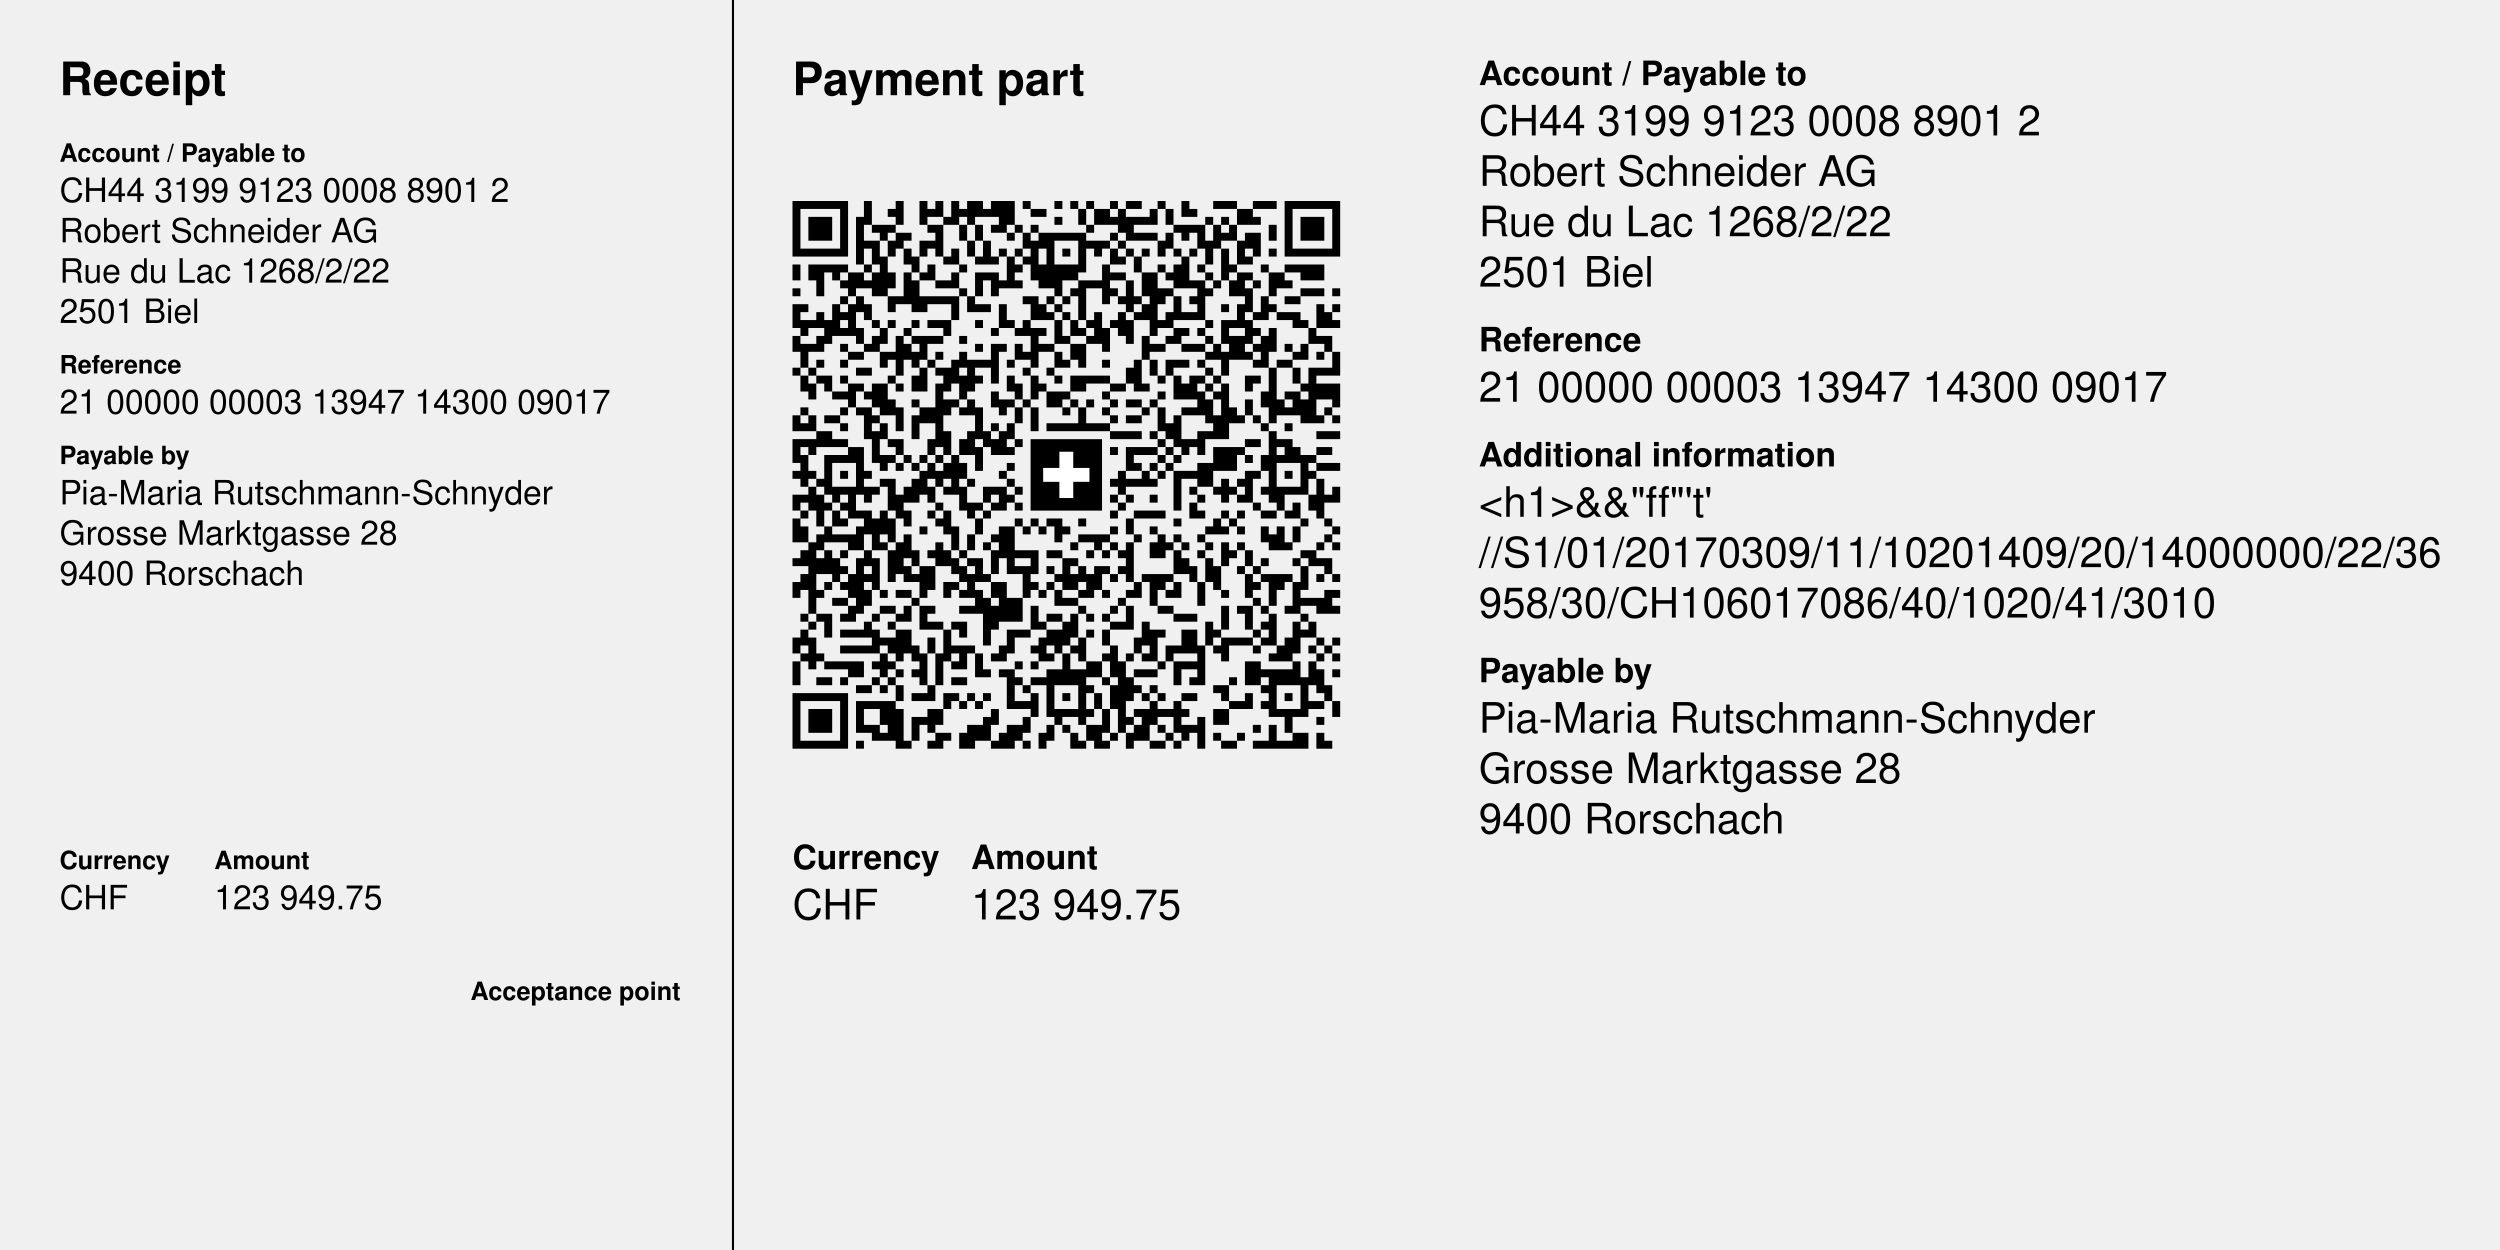
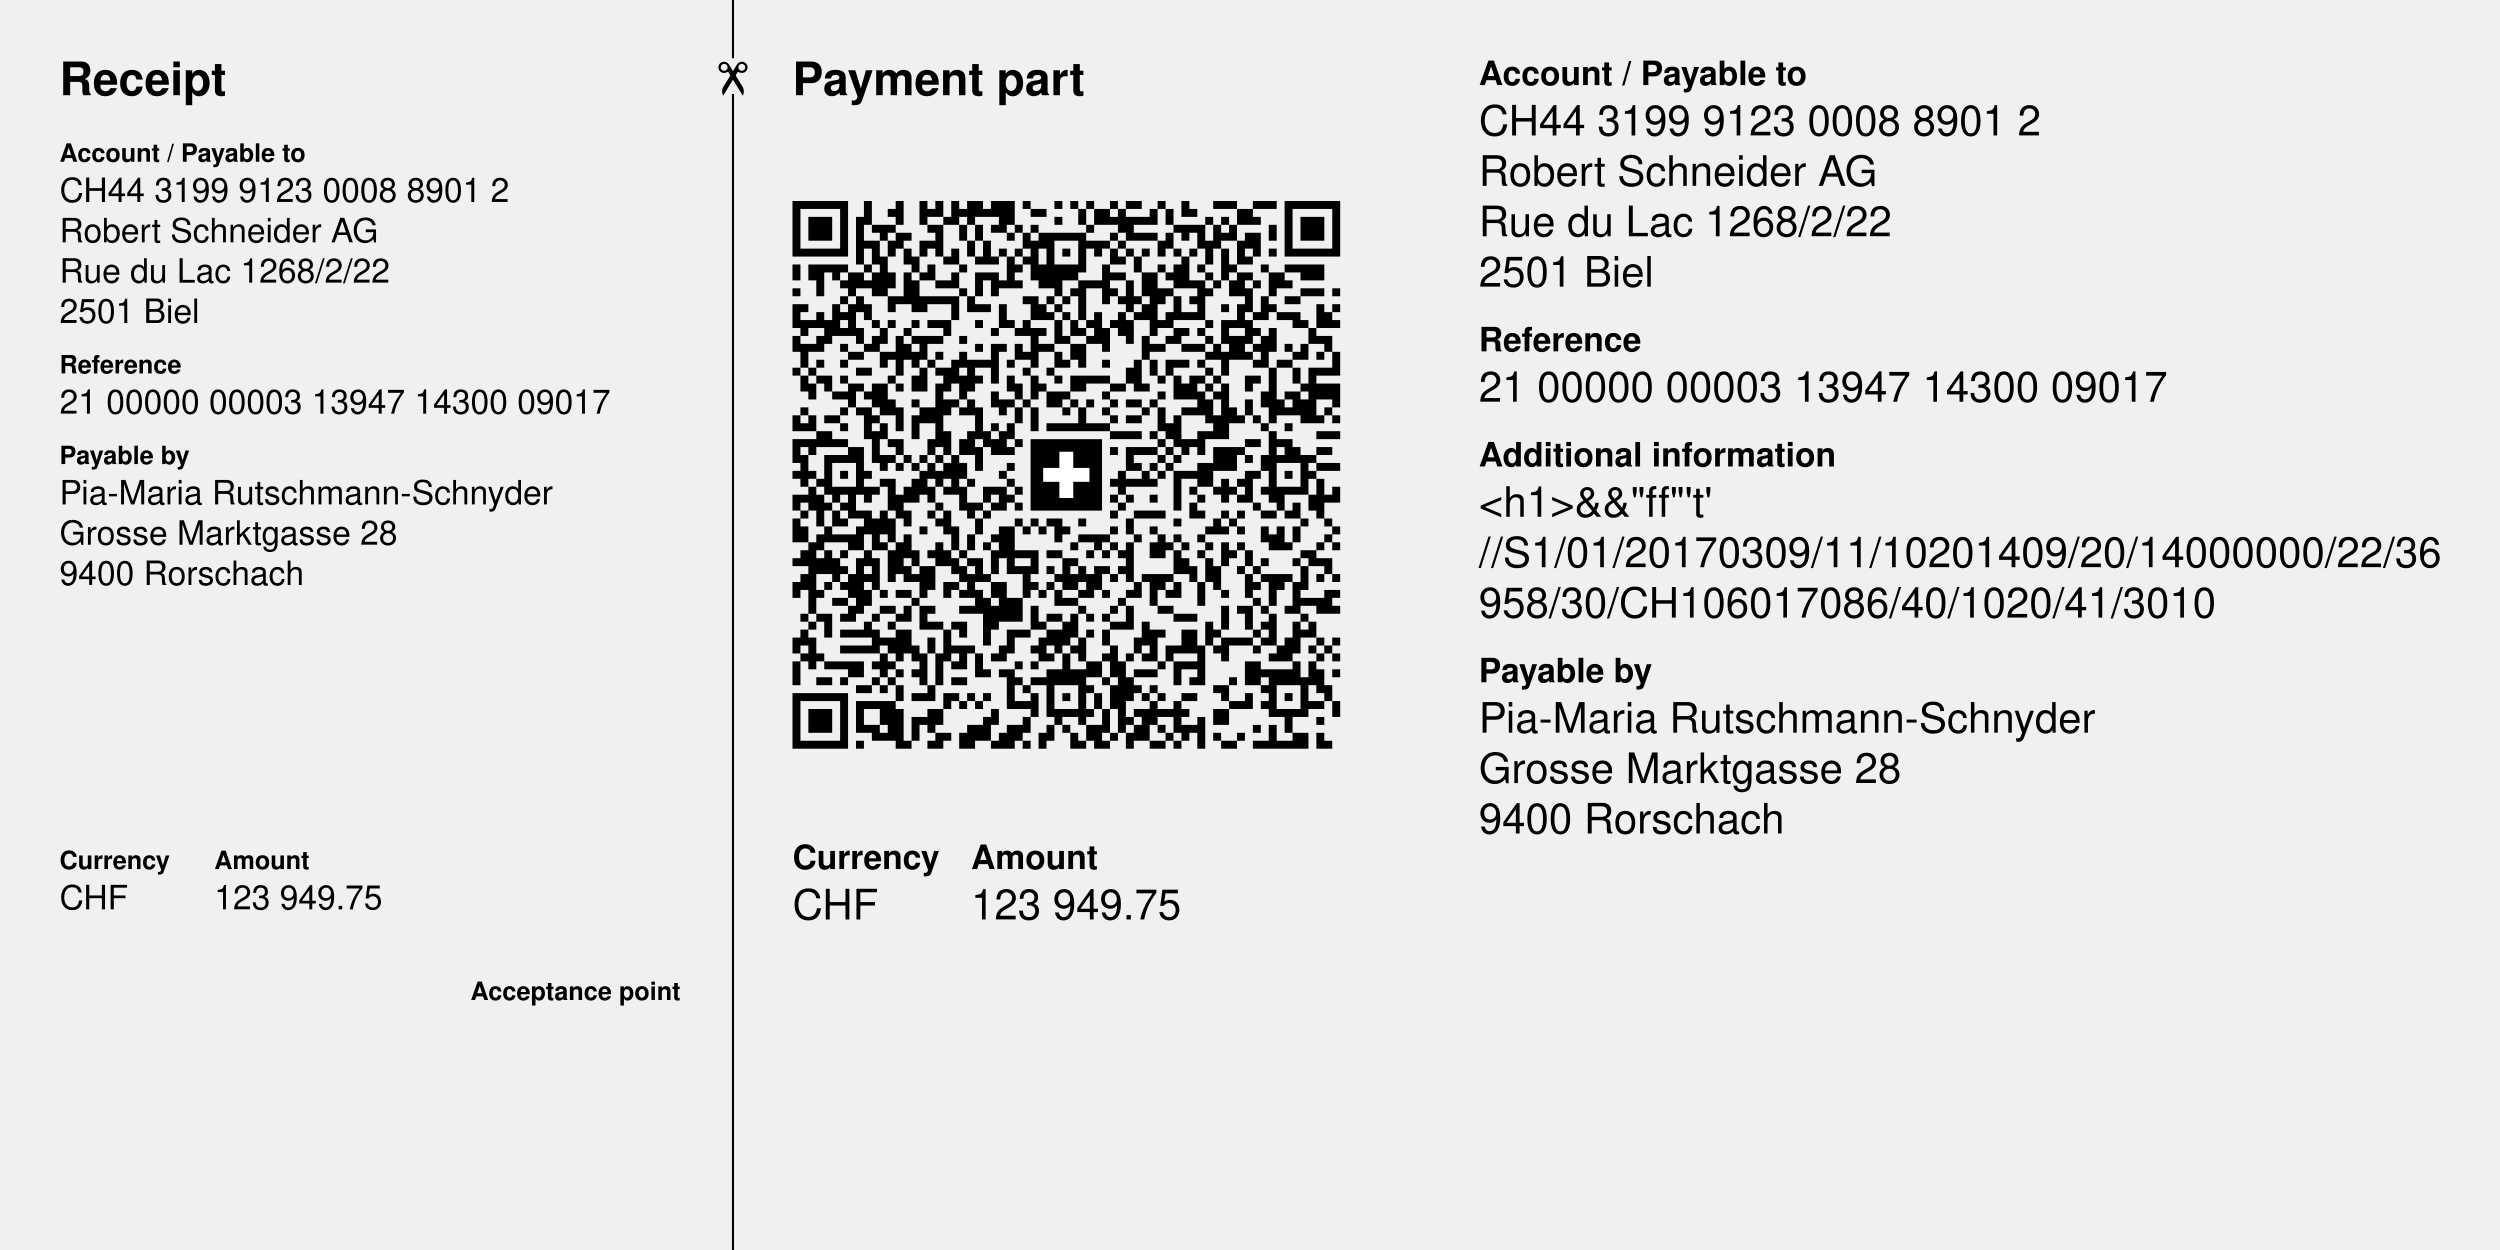
<svg xmlns="http://www.w3.org/2000/svg" width="210mm" height="105mm" version="1.1" viewBox="0 0 595.276 297.638">
  <g font-family="Helvetica,Arial" transform="translate(0 297.638)">
    <g transform="translate(188.702 -119.367) scale(1.89)">
      <path d="M0,-69h7v1h-7zm9,0h1v3h-1zm4,0h1v3h-1zm3,0h1v3h-1zm2,0h1v2h-1zm2,0h1v3h-1z m2,0h2v2h-2zm3,0h3v2h-3zm4,0h1v1h-1zm4,0h1v1h-1zm2,0h1v1h-1zm2,0h1v1h-1z m3,0h1v1h-1zm2,0h2v1h-2zm4,0h1v1h-1zm3,0h1v2h-1zm4,0h3v1h-3zm5,0h3v1h-3z m4,0h7v1h-7zm-62,1h1v6h-1zm6,0h1v6h-1zm6,0h1v1h-1zm5,0h1v1h-1zm4,0h1v1h-1z m3,0h1v1h-1zm6,0h2v1h-2zm6,0h1v2h-1zm2,0h2v2h-2zm3,0h1v3h-1zm4,0h1v2h-1z m2,0h1v2h-1zm3,0h1v1h-1zm6,0h2v2h-2zm6,0h1v6h-1zm6,0h1v6h-1zm-66,1h3v3h-3z m6,0h1v6h-1zm11,0h1v1h-1zm3,0h1v1h-1zm4,0h2v1h-2zm7,0h1v1h-1zm7,0h1v1h-1z m2,0h3v1h-3zm10,0h1v1h-1zm2,0h1v1h-1zm4,0h1v1h-1zm6,0h3v3h-3zm-54,1h3v1h-3z m7,0h2v1h-2zm4,0h1v2h-1zm2,0h1v2h-1zm2,0h2v1h-2zm3,0h1v1h-1zm2,0h1v1h-1z m7,0h1v1h-1zm5,0h1v2h-1zm6,0h4v1h-4zm5,0h1v3h-1zm2,0h1v2h-1zm5,0h1v2h-1z m-49,1h1v1h-1zm2,0h2v1h-2zm5,0h1v3h-1zm9,0h1v1h-1zm2,0h1v2h-1zm2,0h6v1h-6z m9,0h1v1h-1zm3,0h3v1h-3zm4,0h1v2h-1zm2,0h1v1h-1zm2,0h1v2h-1zm3,0h1v1h-1z m3,0h2v2h-2zm-48,1h2v1h-2zm3,0h2v1h-2zm4,0h2v1h-2zm6,0h1v2h-1zm2,0h1v3h-1z m6,0h1v5h-1zm1,0h2v1h-2zm5,0h4v1h-4zm5,0h1v1h-1zm5,0h1v2h-1zm6,0h1v3h-1z m4,0h1v3h-1zm-55,1h5v1h-5zm9,0h1v2h-1zm2,0h1v1h-1zm2,0h1v2h-1zm2,0h1v1h-1z m4,0h1v2h-1zm6,0h1v1h-1zm2,0h1v1h-1zm4,0h1v5h-1zm2,0h1v1h-1zm2,0h1v3h-1z m2,0h1v1h-1zm2,0h1v2h-1zm2,0h1v1h-1zm2,0h1v1h-1zm4,0h1v1h-1zm2,0h1v1h-1z m4,0h1v4h-1zm4,0h1v1h-1zm2,0h1v1h-1zm3,0h5v1h-5zm-52,1h1v5h-1zm4,0h1v2h-1z m4,0h1v1h-1zm4,0h1v1h-1zm2,0h1v1h-1zm2,0h1v4h-1zm2,0h1v1h-1zm12,0h1v1h-1z m2,0h1v2h-1zm6,0h1v4h-1zm8,0h1v1h-1zm-57,1h1v2h-1zm2,0h5v1h-5zm7,0h1v1h-1z m8,0h1v2h-1zm4,0h1v1h-1zm7,0h1v1h-1zm3,0h1v3h-1zm2,0h3v2h-3zm6,0h1v5h-1z m7,0h1v1h-1zm2,0h1v3h-1zm3,0h1v1h-1zm4,0h1v1h-1zm4,0h1v1h-1zm3,0h5v1h-5z m-60,1h2v1h-2zm3,0h1v1h-1zm2,0h2v2h-2zm3,0h1v3h-1zm2,0h1v2h-1zm2,0h1v4h-1z m2,0h1v1h-1zm4,0h1v2h-1zm3,0h3v1h-3zm17,0h2v1h-2zm4,0h2v3h-2zm3,0h1v1h-1z m5,0h1v1h-1zm4,0h1v3h-1zm1,0h1v1h-1zm3,0h2v2h-2zm4,0h3v1h-3zm-61,1h1v2h-1z m3,0h1v1h-1zm3,0h1v1h-1zm6,0h1v4h-1zm3,0h2v1h-2zm5,0h1v2h-1zm2,0h2v1h-2z m3,0h1v1h-1zm5,0h1v2h-1zm3,0h1v5h-1zm1,0h2v1h-2zm5,0h1v4h-1zm8,0h2v1h-2z m3,0h1v1h-1zm2,0h1v2h-1zm3,0h1v1h-1zm4,0h1v1h-1zm-62,1h1v1h-1zm7,0h1v1h-1z m14,0h1v1h-1zm4,0h1v1h-1zm10,0h1v1h-1zm5,0h1v1h-1zm6,0h2v1h-2zm5,0h1v4h-1z m1,0h1v1h-1zm5,0h1v3h-1zm3,0h1v1h-1zm4,0h3v1h-3zm4,0h1v1h-1zm-62,1h1v1h-1z m2,0h1v2h-1zm4,0h2v1h-2zm4,0h5v1h-5zm6,0h1v2h-1zm7,0h2v1h-2zm3,0h1v1h-1z m2,0h1v1h-1zm7,0h1v1h-1zm2,0h1v1h-1zm2,0h1v5h-1zm1,0h1v1h-1zm2,0h1v3h-1z m2,0h1v1h-1zm9,0h1v3h-1zm3,0h2v1h-2zm-62,1h1v3h-1zm1,0h1v1h-1zm4,0h1v4h-1z m2,0h1v4h-1zm2,0h1v2h-1zm3,0h1v1h-1zm4,0h1v1h-1zm4,0h1v2h-1zm3,0h2v1h-2z m3,0h1v3h-1zm4,0h2v2h-2zm3,0h1v1h-1zm11,0h1v2h-1zm10,0h1v1h-1zm2,0h1v3h-1z m4,0h1v1h-1zm6,0h1v3h-1zm2,0h1v1h-1zm-65,1h1v2h-1zm3,0h1v1h-1zm26,0h1v1h-1z m2,0h1v1h-1zm4,0h1v4h-1zm3,0h1v3h-1zm2,0h1v1h-1zm4,0h1v2h-1zm2,0h2v1h-2z m9,0h1v1h-1zm3,0h3v1h-3zm6,0h1v2h-1zm-66,1h2v1h-2zm3,0h1v3h-1zm6,0h1v1h-1z m2,0h1v1h-1zm3,0h1v1h-1zm2,0h3v1h-3zm6,0h1v1h-1zm4,0h1v1h-1zm2,0h1v2h-1z m4,0h1v3h-1zm2,0h1v2h-1zm2,0h1v1h-1zm3,0h1v1h-1zm2,0h1v3h-1zm4,0h1v1h-1z m6,0h1v1h-1zm2,0h1v3h-1zm1,0h1v1h-1zm2,0h1v3h-1zm6,0h2v1h-2zm5,0h1v1h-1z m-67,1h1v1h-1zm5,0h1v1h-1zm2,0h1v2h-1zm3,0h1v2h-1zm3,0h1v1h-1zm5,0h1v1h-1z m6,0h1v1h-1zm3,0h1v1h-1zm2,0h1v5h-1zm1,0h1v1h-1zm5,0h1v1h-1zm3,0h1v3h-1z m9,0h2v1h-2zm3,0h1v1h-1zm7,0h1v1h-1zm2,0h1v3h-1zm5,0h1v2h-1zm-65,1h1v2h-1z m3,0h1v2h-1zm7,0h1v2h-1zm3,-0h1v5h-1zm2,0h4v1h-4zm6,0h1v1h-1zm13,0h1v1h-1z m3,0h1v1h-1zm7,0h1v3h-1zm3,0h2v1h-2zm5,0h1v1h-1zm3,0h2v3h-2zm4,0h1v4h-1z m7,0h2v1h-2zm-65,1h1v3h-1zm1,0h1v1h-1zm4,0h1v1h-1zm3,0h1v1h-1zm5,0h1v2h-1z m2,0h1v2h-1zm7,0h1v1h-1zm2,-0h1v5h-1zm1,0h1v1h-1zm2,0h1v2h-1zm3,0h2v1h-2z m4,0h2v2h-2zm10,0h2v1h-2zm4,0h3v1h-3zm4,0h1v2h-1zm5,0h1v1h-1zm4,0h1v1h-1z m2,0h1v2h-1zm3,0h1v1h-1zm-60,1h2v1h-2zm4,0h2v1h-2zm4,0h1v2h-1zm3,0h1v1h-1z m3,0h1v2h-1zm8,0h1v1h-1zm4,0h1v2h-1zm19,0h1v1h-1zm2,-0h1v3h-1zm3,0h1v1h-1z m6,0h1v1h-1zm3,0h1v1h-1zm2,-0h1v3h-1zm-65,1h1v1h-1zm3,0h1v1h-1zm5,0h1v1h-1z m6,0h1v1h-1zm3,-0h1v3h-1zm2,0h1v4h-1zm1,0h2v1h-2zm4,0h1v1h-1zm7,0h1v1h-1z m2,0h1v1h-1zm3,0h1v1h-1zm4,0h1v4h-1zm2,-0h1v2h-1zm2,0h3v1h-3zm4,0h1v1h-1z m7,0h1v1h-1zm3,0h2v1h-2zm-61,1h1v1h-1zm2,0h1v1h-1zm6,0h2v1h-2zm8,0h1v3h-1z m2,-0h2v1h-2zm11,0h1v1h-1zm3,0h1v1h-1zm10,0h1v2h-1zm5,0h1v1h-1zm5,0h1v1h-1z m8,0h1v7h-1zm3,-0h1v2h-1zm2,0h1v7h-1zm1,-0h2v1h-2zm-65,1h1v2h-1zm2,-0h2v1h-2z m3,0h1v1h-1zm6,0h1v1h-1zm3,0h1v2h-1zm4,0h1v2h-1zm2,0h1v3h-1zm2,-0h1v1h-1z m4,0h1v2h-1zm3,0h1v3h-1zm3,-0h1v1h-1zm2,0h5v1h-5zm11,0h1v1h-1zm2,0h1v3h-1z m2,0h1v3h-1zm1,-0h1v1h-1zm2,0h1v1h-1zm4,0h2v1h-2zm-55,1h1v2h-1zm2,0h1v1h-1z m3,0h1v3h-1zm1,0h1v1h-1zm2,0h2v3h-2zm3,0h1v1h-1zm5,-0h1v8h-1zm10,0h1v2h-1z m3,0h1v1h-1zm4,0h2v1h-2zm5,0h2v1h-2zm4,0h1v1h-1zm5,0h1v2h-1zm3,0h1v1h-1z m2,-0h1v7h-1zm3,0h1v1h-1zm7,0h1v1h-1zm2,0h3v2h-3zm-61,1h2v1h-2zm4,0h1v1h-1z m16,0h1v2h-1zm7,0h2v2h-2zm2,0h1v1h-1zm5,0h1v1h-1zm7,0h1v1h-1zm5,0h1v3h-1z m2,0h1v1h-1zm6,0h1v2h-1zm3,0h2v1h-2zm-50,1h1v2h-1zm3,0h1v1h-1zm4,0h2v1h-2z m3,0h1v2h-1zm4,0h2v1h-2zm3,0h1v1h-1zm6,0h1v1h-1zm2,0h1v1h-1zm3,0h1v1h-1z m2,0h2v1h-2zm3,0h1v1h-1zm7,0h1v3h-1zm5,0h1v2h-1zm4,0h1v2h-1zm2,0h2v2h-2z m5,0h1v1h-1zm-67,1h1v1h-1zm5,0h1v1h-1zm2,0h2v1h-2zm3,0h1v1h-1zm2,-0h1v3h-1z m3,0h2v2h-2zm3,0h1v1h-1zm2,0h1v1h-1zm2,-0h1v4h-1zm3,0h1v1h-1zm2,0h1v2h-1z m2,-0h1v3h-1zm4,0h1v1h-1zm2,-0h1v3h-1zm3,0h1v1h-1zm5,0h1v1h-1zm2,-0h1v3h-1z m3,0h2v1h-2zm6,0h1v2h-1zm7,0h1v1h-1zm5,0h1v1h-1zm-67,1h1v2h-1zm2,0h1v2h-1z m2,0h2v1h-2zm5,-0h1v3h-1zm1,0h1v1h-1zm5,-0h1v3h-1zm25,0h1v1h-1zm2,0h2v1h-2z m6,-0h1v4h-1zm5,0h1v3h-1zm3,0h1v1h-1zm2,0h1v1h-1zm6,0h1v1h-1zm2,0h1v1h-1z m2,0h1v1h-1zm-67,1h1v1h-1zm5,0h1v1h-1zm5,0h1v2h-1zm14,0h1v1h-1zm2,0h1v2h-1z m5,0h4v1h-4zm5,0h3v1h-3zm10,0h1v2h-1zm12,0h1v1h-1zm3,0h1v1h-1zm-59,1h2v2h-2z m7,0h1v4h-1zm9,0h1v3h-1zm3,0h1v3h-1zm2,0h1v2h-1zm2,0h1v3h-1zm14,0h4v1h-4z m5,0h1v1h-1zm6,0h1v3h-1zm1,0h1v1h-1zm8,0h1v9h-1zm6,0h3v1h-3zm-66,1h3v1h-3z m5,0h2v1h-2zm7,0h2v1h-2zm5,0h1v2h-1zm4,0h1v2h-1zm4,0h1v2h-1zm3,0h1v1h-1z m18,0h1v1h-1zm3,0h2v1h-2zm8,0h2v1h-2zm4,0h2v1h-2zm-61,1h1v2h-1zm2,0h1v1h-1z m5,0h2v2h-2zm6,0h1v1h-1zm10,0h1v3h-1zm4,0h1v1h-1zm13,0h1v1h-1zm2,0h4v1h-4z m5,0h1v1h-1zm2,0h1v1h-1zm4,0h3v3h-3zm3,0h1v1h-1zm6,0h2v2h-2zm4,0h2v1h-2z m-65,1h1v4h-1zm3,0h1v5h-1zm1,0h2v1h-2zm6,0h2v1h-2zm3,0h1v1h-1zm2,0h1v1h-1z m2,0h1v1h-1zm2,0h1v5h-1zm22,0h1v2h-1zm4,0h1v1h-1zm2,0h1v1h-1zm9,0h1v1h-1z m2,0h1v2h-1zm2,0h1v1h-1zm3,0h1v5h-1zm1,0h1v1h-1zm-57,1h1v4h-1zm3,0h1v1h-1z m2,0h1v1h-1zm2,0h1v1h-1zm2,0h1v2h-1zm2,0h1v2h-1zm2,0h1v2h-1zm6,0h1v1h-1z m16,0h1v1h-1zm2,0h1v1h-1zm2,0h1v1h-1zm4,0h2v3h-2zm15,0h3v1h-3zm-66,1h1v1h-1z m2,0h1v1h-1zm4,0h1v1h-1zm3,0h1v1h-1zm7,0h1v3h-1zm2,0h1v2h-1zm8,0h1v1h-1z m15,0h1v3h-1zm3,0h1v2h-1zm2,0h1v1h-1zm2,0h1v5h-1zm1,0h2v1h-2zm8,0h1v4h-1z m1,0h1v1h-1zm4,0h1v1h-1zm3,0h1v1h-1zm-62,1h1v1h-1zm8,0h2v1h-2zm4,0h1v3h-1z m7,0h1v1h-1zm5,0h1v1h-1zm13,0h1v1h-1zm2,0h2v1h-2zm3,0h1v1h-1zm9,0h1v3h-1z m2,0h1v1h-1zm10,0h1v5h-1zm-64,1h1v3h-1zm3,0h3v1h-3zm4,0h2v1h-2zm3,0h1v3h-1z m2,0h1v2h-1zm3,0h1v2h-1zm2,0h1v1h-1zm2,0h1v3h-1zm3,0h3v1h-3zm4,0h1v1h-1z m22,0h1v1h-1zm3,0h1v1h-1zm2,0h1v1h-1zm4,0h1v1h-1zm2,0h3v1h-3zm7,0h1v2h-1z m-68,1h2v1h-2zm3,0h1v4h-1zm2,0h1v1h-1zm2,0h1v3h-1zm2,0h1v1h-1zm4,0h1v3h-1z m11,0h1v1h-1zm2,0h2v1h-2zm14,0h1v1h-1zm2,0h1v1h-1zm3,0h1v1h-1zm6,0h1v1h-1z m5,0h1v1h-1zm5,0h1v2h-1zm4,0h1v2h-1zm2,0h1v1h-1zm-67,1h1v1h-1zm4,0h1v1h-1z m2,0h1v1h-1zm12,0h1v1h-1zm4,0h2v1h-2zm3,0h2v1h-2zm3,0h1v1h-1zm13,0h1v1h-1z m9,0h1v2h-1zm8,0h1v1h-1zm5,0h1v2h-1zm-62,1h1v1h-1zm4,0h1v2h-1zm3,0h2v1h-2z m3,0h1v3h-1zm3,0h1v2h-1zm3,0h1v1h-1zm2,0h1v3h-1zm3,0h1v1h-1zm2,0h1v1h-1z m16,0h1v1h-1zm3,0h4v1h-4zm8,0h1v1h-1zm3,0h1v1h-1zm2,0h1v1h-1zm3,0h2v1h-2z m3,0h1v1h-1zm-62,1h1v3h-1zm6,0h1v1h-1zm3,0h2v2h-2zm3,0h1v3h-1zm6,0h1v1h-1z m5,0h1v2h-1zm5,0h1v1h-1zm2,0h1v1h-1zm2,0h2v1h-2zm4,0h1v1h-1zm6,0h1v2h-1z m6,0h1v1h-1zm5,0h1v2h-1zm2,0h1v1h-1zm9,0h1v1h-1zm3,0h1v1h-1zm-66,1h1v2h-1z m3,0h1v2h-1zm4,0h1v3h-1zm8,0h1v1h-1zm4,0h1v3h-1zm6,0h2v4h-2zm3,0h1v1h-1z m2,0h1v1h-1zm2,0h2v1h-2zm7,0h1v1h-1zm5,0h1v1h-1zm7,0h1v1h-1zm2,0h1v1h-1z m2,0h1v1h-1zm3,0h1v2h-1zm2,0h1v3h-1zm2,0h1v2h-1zm5,0h1v1h-1zm-65,1h1v2h-1z m2,0h3v1h-3zm5,0h1v2h-1zm4,0h1v3h-1zm8,0h1v2h-1zm3,0h1v1h-1zm8,0h1v1h-1z m3,0h4v1h-4zm7,0h1v1h-1zm3,0h1v3h-1zm2,0h1v1h-1zm3,0h1v1h-1zm9,0h1v2h-1z m7,0h1v1h-1zm-65,1h1v9h-1zm5,0h1v1h-1zm4,0h1v1h-1zm2,0h1v4h-1zm5,-0h1v3h-1z m6,0h1v1h-1zm11,0h1v1h-1zm3,0h1v1h-1zm2,0h1v1h-1zm2,0h1v5h-1zm3,0h1v2h-1z m2,0h1v1h-1zm2,0h1v1h-1zm3,0h1v1h-1zm2,-0h1v3h-1zm2,0h1v1h-1zm6,0h1v1h-1z m4,0h1v1h-1zm2,0h1v1h-1zm-67,1h1v2h-1zm3,0h1v3h-1zm2,0h1v1h-1zm3,-0h1v2h-1z m3,0h1v4h-1zm3,-0h1v2h-1zm2,0h1v1h-1zm2,-0h1v2h-1zm2,0h1v1h-1zm4,0h1v3h-1z m3,0h3v1h-3zm4,0h2v1h-2zm5,0h1v1h-1zm2,0h1v1h-1zm2,0h1v1h-1zm7,0h1v3h-1z m3,0h1v1h-1zm4,0h1v1h-1zm2,-0h1v2h-1zm7,0h2v1h-2zm-64,1h1v1h-1zm3,0h1v2h-1z m2,0h1v3h-1zm3,0h1v7h-1zm2,-0h1v4h-1zm10,0h1v2h-1zm2,-0h2v1h-2zm5,0h1v2h-1z m3,0h1v2h-1zm4,-0h1v4h-1zm1,0h1v1h-1zm14,0h1v2h-1zm3,0h1v3h-1zm7,-0h1v1h-1z m4,0h1v1h-1zm2,0h3v1h-3zm-59,1h1v1h-1zm8,0h1v2h-1zm2,-0h2v3h-2zm5,0h1v2h-1z m2,0h1v2h-1zm5,0h2v1h-2zm4,0h1v1h-1zm4,0h1v2h-1zm2,-0h1v3h-1zm1,0h1v1h-1z m2,0h1v1h-1zm9,0h1v2h-1zm3,-0h1v3h-1zm3,0h1v1h-1zm2,0h1v1h-1zm6,-0h1v3h-1z m3,0h1v1h-1zm-66,1h1v2h-1zm6,0h1v3h-1zm2,0h1v1h-1zm6,0h1v1h-1zm7,-0h1v3h-1z m2,0h1v1h-1zm5,-0h1v3h-1zm4,0h1v1h-1zm2,-0h1v2h-1zm2,0h1v3h-1zm3,0h1v1h-1z m4,0h4v1h-4zm13,-0h1v3h-1zm2,0h4v1h-4zm7,0h1v1h-1zm2,0h1v1h-1zm-68,1h1v2h-1z m4,0h1v1h-1zm2,0h1v1h-1zm13,0h2v1h-2zm6,0h2v2h-2zm5,0h1v1h-1zm2,0h1v1h-1z m11,0h1v2h-1zm2,0h1v3h-1zm1,0h1v1h-1zm2,0h1v2h-1zm3,0h1v3h-1zm7,0h1v1h-1z m2,0h1v3h-1zm1,0h1v1h-1zm2,0h1v4h-1zm-60,1h1v1h-1zm6,0h1v2h-1zm2,0h1v1h-1z m2,0h2v1h-2zm3,0h1v1h-1zm3,0h1v1h-1zm2,0h1v1h-1zm2,0h1v3h-1zm8,0h1v1h-1z m2,0h1v2h-1zm3,0h1v1h-1zm3,0h1v1h-1zm3,0h1v1h-1zm5,0h1v1h-1zm7,0h1v1h-1z m13,0h1v3h-1zm1,0h1v1h-1zm-63,1h2v1h-2zm10,0h1v1h-1zm9,0h1v6h-1zm2,-0h3v3h-3z m8,0h2v1h-2zm7,0h1v1h-1zm17,0h1v1h-1zm6,0h3v1h-3zm-57,1h1v2h-1zm4,0h2v1h-2z m3,0h1v2h-1zm2,0h1v3h-1zm1,0h1v1h-1zm4,0h2v1h-2zm4,0h1v3h-1zm5,0h1v3h-1z m6,0h1v1h-1zm4,0h1v1h-1zm2,0h1v3h-1zm4,0h2v1h-2zm8,0h1v3h-1zm2,0h2v1h-2z m3,0h1v1h-1zm3,0h1v1h-1zm4,0h1v1h-1zm2,0h1v1h-1zm-67,1h1v1h-1zm2,0h2v1h-2z m3,0h1v1h-1zm4,0h1v1h-1zm3,0h1v1h-1zm19,0h2v1h-2zm3,0h1v3h-1zm2,0h1v1h-1z m2,0h1v1h-1zm9,0h3v1h-3zm9,0h1v2h-1zm3,0h1v4h-1zm4,0h1v1h-1zm-62,1h1v1h-1z m2,0h1v2h-1zm5,0h1v2h-1zm3,0h1v1h-1zm5,0h2v1h-2zm3,0h2v1h-2zm11,0h1v1h-1z m3,0h1v3h-1zm6,0h2v1h-2zm4,0h1v3h-1zm8,0h1v3h-1zm7,0h1v1h-1zm4,0h1v4h-1z m2,0h1v2h-1zm-64,1h1v2h-1zm5,0h3v1h-3zm4,0h1v3h-1zm3,0h2v3h-2zm6,0h1v4h-1z m2,0h1v1h-1zm6,0h3v1h-3zm5,0h2v2h-2zm5,0h1v1h-1zm2,0h1v2h-1zm6,0h1v4h-1z m1,0h1v1h-1zm3,0h2v3h-2zm4,0h1v1h-1zm5,0h1v1h-1zm6,0h1v1h-1zm-64,1h1v2h-1z m2,0h1v4h-1zm9,0h2v1h-2zm6,0h1v2h-1zm10,0h1v2h-1zm4,0h1v3h-1zm5,0h1v3h-1z m7,0h1v2h-1zm11,0h4v1h-4zm5,0h1v1h-1zm3,0h1v3h-1zm4,0h1v1h-1zm2,0h1v1h-1z m-62,1h4v1h-4zm6,0h1v1h-1zm3,0h1v2h-1zm5,0h3v1h-3zm6,0h1v2h-1zm4,0h1v1h-1z m3,0h1v1h-1zm2,0h1v1h-1zm5,0h1v4h-1zm7,0h2v1h-2zm4,0h1v5h-1zm2,0h2v1h-2z m5,0h1v1h-1zm3,0h1v2h-1zm4,0h1v1h-1zm2,0h1v1h-1zm-66,1h1v1h-1zm2,0h1v1h-1z m8,0h1v3h-1zm2,0h1v1h-1zm3,0h1v4h-1zm2,0h1v4h-1zm3,-0h1v2h-1zm2,0h1v3h-1z m2,0h1v1h-1zm7,0h1v1h-1zm2,0h1v4h-1zm5,0h1v1h-1zm3,0h1v1h-1zm2,0h1v1h-1z m3,0h1v1h-1zm7,0h1v1h-1zm6,0h1v1h-1zm6,0h1v1h-1zm2,0h1v1h-1zm-68,1h1v3h-1z m4,-0h5v1h-5zm6,0h1v1h-1zm2,0h1v1h-1zm8,0h1v1h-1zm8,0h1v1h-1zm2,0h1v1h-1z m7,0h2v2h-2zm4,0h1v9h-1zm5,0h1v1h-1zm2,0h3v1h-3zm9,0h2v3h-2zm6,0h1v3h-1z m2,0h1v3h-1zm-58,1h2v1h-2zm6,0h1v1h-1zm2,0h1v1h-1zm9,0h1v1h-1zm2,0h2v1h-2z m6,0h1v6h-1zm1,-0h1v2h-1zm2,0h2v2h-2zm8,0h3v1h-3zm5,0h1v2h-1zm11,0h4v1h-4z m7,0h1v3h-1zm2,-0h1v1h-1zm-65,1h2v1h-2zm3,0h1v1h-1zm4,0h1v1h-1zm2,0h1v1h-1z m8,0h2v1h-2zm7,0h1v4h-1zm1,0h1v1h-1zm2,0h2v1h-2zm9,0h1v1h-1zm3,0h1v3h-1z m8,-0h1v1h-1zm5,0h1v1h-1zm5,0h1v5h-1zm1,0h2v1h-2zm3,0h1v5h-1zm-56,1h2v1h-2z m3,0h1v1h-1zm2,0h1v2h-1zm4,0h1v2h-1zm12,0h1v1h-1zm7,0h1v5h-1zm1,0h1v1h-1z m3,0h1v3h-1zm3,0h1v1h-1zm2,0h1v1h-1zm8,0h2v1h-2zm6,0h1v1h-1zm8,0h1v2h-1z m-67,1h7v1h-7zm15,0h2v1h-2zm4,0h2v1h-2zm3,0h1v1h-1zm2,0h1v1h-1zm6,0h1v3h-1z m4,0h1v1h-1zm4,0h1v2h-1zm6,0h1v1h-1zm2,0h1v1h-1zm3,0h2v1h-2zm5,0h1v1h-1z m3,0h1v2h-1zm5,0h1v1h-1zm-62,1h1v6h-1zm6,0h1v6h-1zm2,-0h5v1h-5zm11,0h1v1h-1z m2,0h1v1h-1zm2,0h1v1h-1zm5,0h2v1h-2zm17,0h1v3h-1zm3,0h1v4h-1zm7,-0h2v1h-2z m4,0h1v1h-1zm6,0h2v1h-2zm3,0h1v2h-1zm-66,1h3v3h-3zm6,0h1v3h-1zm3,0h3v2h-3z m6,0h2v2h-2zm8,0h1v2h-1zm8,-0h3v1h-3zm4,0h1v1h-1zm2,0h1v3h-1zm4,-0h2v1h-2z m3,0h2v1h-2zm3,0h1v1h-1zm4,0h2v2h-2zm8,-0h3v1h-3zm-46,1h1v3h-1zm1,0h1v1h-1z m8,0h1v3h-1zm5,0h1v2h-1zm4,0h1v1h-1zm9,0h1v1h-1zm2,0h1v3h-1zm7,0h1v4h-1z m11,0h1v2h-1zm4,0h1v1h-1zm-57,1h2v1h-2zm3,0h2v2h-2zm5,0h1v1h-1zm5,0h2v2h-2z m5,0h2v2h-2zm5,0h1v2h-1zm2,0h1v1h-1zm3,0h2v2h-2zm6,0h1v2h-1zm3,0h1v1h-1z m3,0h2v1h-2zm9,0h1v1h-1zm2,0h1v3h-1zm-50,1h2v1h-2zm8,0h2v1h-2zm3,0h1v2h-1z m5,0h1v2h-1zm5,0h1v2h-1zm4,0h1v2h-1zm5,0h1v1h-1zm2,0h1v2h-1zm5,0h1v1h-1z m2,0h1v1h-1zm4,0h1v1h-1zm3,0h1v1h-1zm7,0h2v2h-2zm3,0h1v2h-1zm-65,1h5v1h-5z m7,0h1v1h-1zm5,0h2v1h-2zm4,0h2v1h-2zm5,0h1v1h-1zm3,0h1v1h-1zm2,0h1v1h-1z m2,0h1v1h-1zm7,0h1v1h-1zm2,0h2v1h-2zm7,0h2v1h-2zm3,0h1v1h-1zm6,0h2v1h-2z m4,0h2v1h-2zm3,0h2v1h-2zm6,0h1v1h-1z" fill="#000000" />
    </g>
    <g transform="translate(188.702 -119.367)">
      <path d="M56.693,-73.701h17.008v17.008h-17.008z" fill="#000000" />
      <path d="M63.543,-70.709h3.307v11.024h-3.307zm-3.858,3.858h11.024v3.307h-11.024z" fill="#ffffff" />
    </g>
    <g transform="translate(188.702 -0)">
      <text x="0" y="-274.976" font-size="11" font-weight="bold">Payment part</text>
      <text x="0" y="-90.709" font-size="8" font-weight="bold">Currency</text>
      <text x="0" y="-78.709" font-size="10">CHF</text>
    </g>
    <g transform="translate(231.222 -0)">
      <text x="0" y="-90.709" font-size="8" font-weight="bold">Amount</text>
      <text x="0" y="-78.709" font-size="10">123 949.75</text>
    </g>
    <g transform="translate(352.12 -0)">
      <text x="0" y="-277.376" font-size="8" font-weight="bold">Account / Payable to</text>
      <text x="0" y="-265.376" font-size="10">CH44 3199 9123 0008 8901 2</text>
      <text x="0" y="-253.376" font-size="10">Robert Schneider AG</text>
      <text x="0" y="-241.376" font-size="10">Rue du Lac 1268/2/22</text>
      <text x="0" y="-229.376" font-size="10">2501 Biel</text>
      <text x="0" y="-213.976" font-size="8" font-weight="bold">Reference</text>
      <text x="0" y="-201.976" font-size="10">21 00000 00003 13947 14300 09017</text>
      <text x="0" y="-186.576" font-size="8" font-weight="bold">Additional information</text>
      <text x="0" y="-174.576" font-size="10">&lt;h1&gt;&amp;&amp;"ff"'t'</text>
      <text x="0" y="-162.576" font-size="10">//S1/01/20170309/11/10201409/20/14000000/22/36</text>
      <text x="0" y="-150.576" font-size="10">958/30/CH106017086/40/1020/41/3010</text>
      <text x="0" y="-135.176" font-size="8" font-weight="bold">Payable by</text>
      <text x="0" y="-123.176" font-size="10">Pia-Maria Rutschmann-Schnyder</text>
      <text x="0" y="-111.176" font-size="10">Grosse Marktgasse 28</text>
      <text x="0" y="-99.176" font-size="10">9400 Rorschach</text>
    </g>
    <g transform="translate(14.173 -0)">
      <text x="0" y="-274.976" font-size="11" font-weight="bold">Receipt</text>
      <text x="0" y="-259.134" font-size="6" font-weight="bold">Account / Payable to</text>
      <text x="0" y="-249.534" font-size="8">CH44 3199 9123 0008 8901 2</text>
      <text x="0" y="-239.934" font-size="8">Robert Schneider AG</text>
      <text x="0" y="-230.334" font-size="8">Rue du Lac 1268/2/22</text>
      <text x="0" y="-220.734" font-size="8">2501 Biel</text>
      <text x="0" y="-208.734" font-size="6" font-weight="bold">Reference</text>
      <text x="0" y="-199.134" font-size="8">21 00000 00003 13947 14300 09017</text>
      <text x="0" y="-187.134" font-size="6" font-weight="bold">Payable by</text>
      <text x="0" y="-177.534" font-size="8">Pia-Maria Rutschmann-Schnyder</text>
      <text x="0" y="-167.934" font-size="8">Grosse Marktgasse 28</text>
      <text x="0" y="-158.334" font-size="8">9400 Rorschach</text>
      <text x="0" y="-90.709" font-size="6" font-weight="bold">Currency</text>
      <text x="0" y="-81.109" font-size="8">CHF</text>
    </g>
    <g transform="translate(51.024 -0)">
      <text x="0" y="-90.709" font-size="6" font-weight="bold">Amount</text>
      <text x="0" y="-81.109" font-size="8">123 949.75</text>
    </g>
    <text x="112.029" y="-59.528" font-size="6" font-weight="bold">Acceptance point</text>
-     <path d="M174.529,-0l0,-297.95m-174.529,0l595.899,0" stroke="#000000" stroke-width="0.5" fill="none" />
+     <path d="M174.529,-0l0,-275.272m0,-8.504l0,-14.173m-174.529,0l595.899,0" stroke="#000000" stroke-width="0.5" fill="none" />
+     <g transform="translate(171.468 -274.847) scale(0.006)">
+       <path d="M131.754,-359.388c-33.041,54.539,-52.384,110.154,-52.384,192.144c0,62.702,15.27,120.654,41.122,167.596l567.598,-926.232c10.25,-16.724,34.279,-23.091,63.969,-5.805c33.06,19.242,71.495,30.268,112.507,30.268 c123.676,0,223.937,-100.261,223.937,-223.937c0,-123.676,-100.261,-223.937,-223.937,-223.937c-76.348,0,-143.773,38.208,-184.195,96.548l-548.617,893.353zm728.561,-904.861c75.929,0,137.48,61.551,137.48,137.48 c0,75.929,-61.551,137.48,-137.48,137.48c-75.929,0,-137.48,-61.551,-137.48,-137.48c0,-75.929,61.551,-137.48,137.48,-137.48z" fill="#000000" />
+     </g>
+     <g transform="translate(177.591 -274.847) scale(-0.006 0.006)">
+       <path d="M131.754,-359.388c-33.041,54.539,-52.384,110.154,-52.384,192.144c0,62.702,15.27,120.654,41.122,167.596l567.598,-926.232c10.25,-16.724,34.279,-23.091,63.969,-5.805c33.06,19.242,71.495,30.268,112.507,30.268 c123.676,0,223.937,-100.261,223.937,-223.937c0,-123.676,-100.261,-223.937,-223.937,-223.937c-76.348,0,-143.773,38.208,-184.195,96.548l-548.617,893.353zm728.561,-904.861c75.929,0,137.48,61.551,137.48,137.48 c0,75.929,-61.551,137.48,-137.48,137.48c-75.929,0,-137.48,-61.551,-137.48,-137.48c0,-75.929,61.551,-137.48,137.48,-137.48z" fill="#000000" />
+     </g>
  </g>
</svg>
